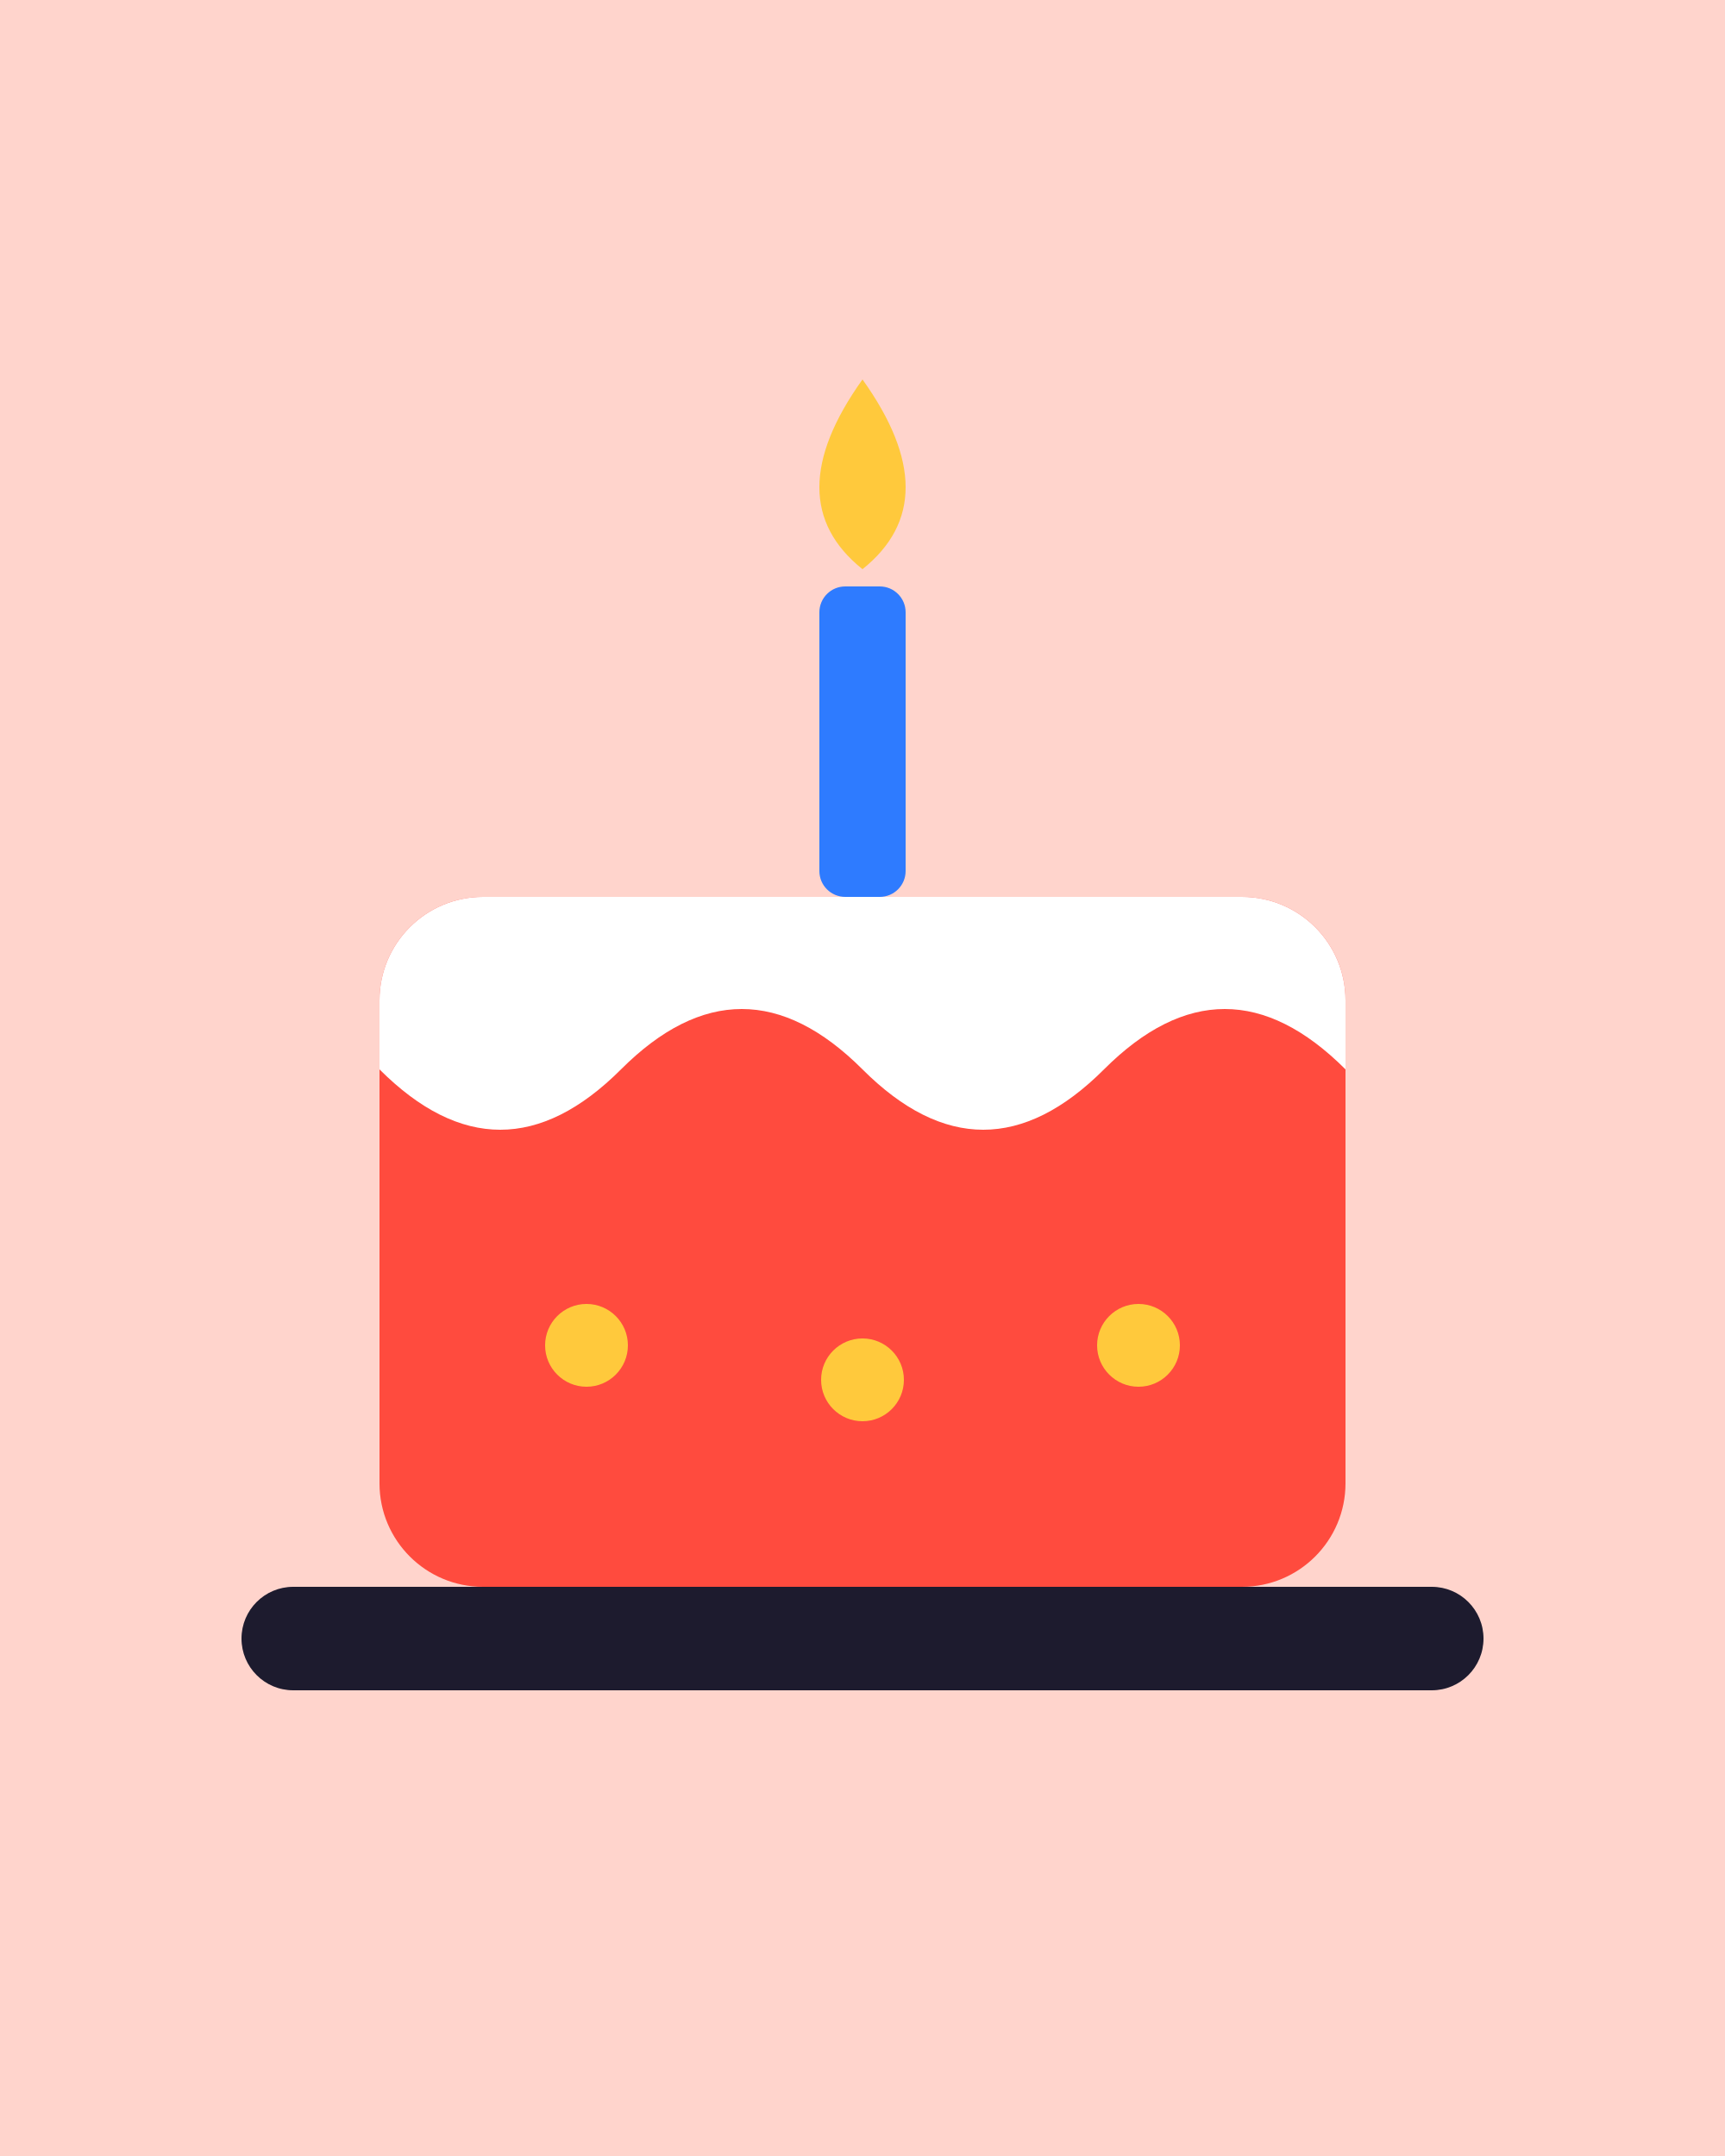
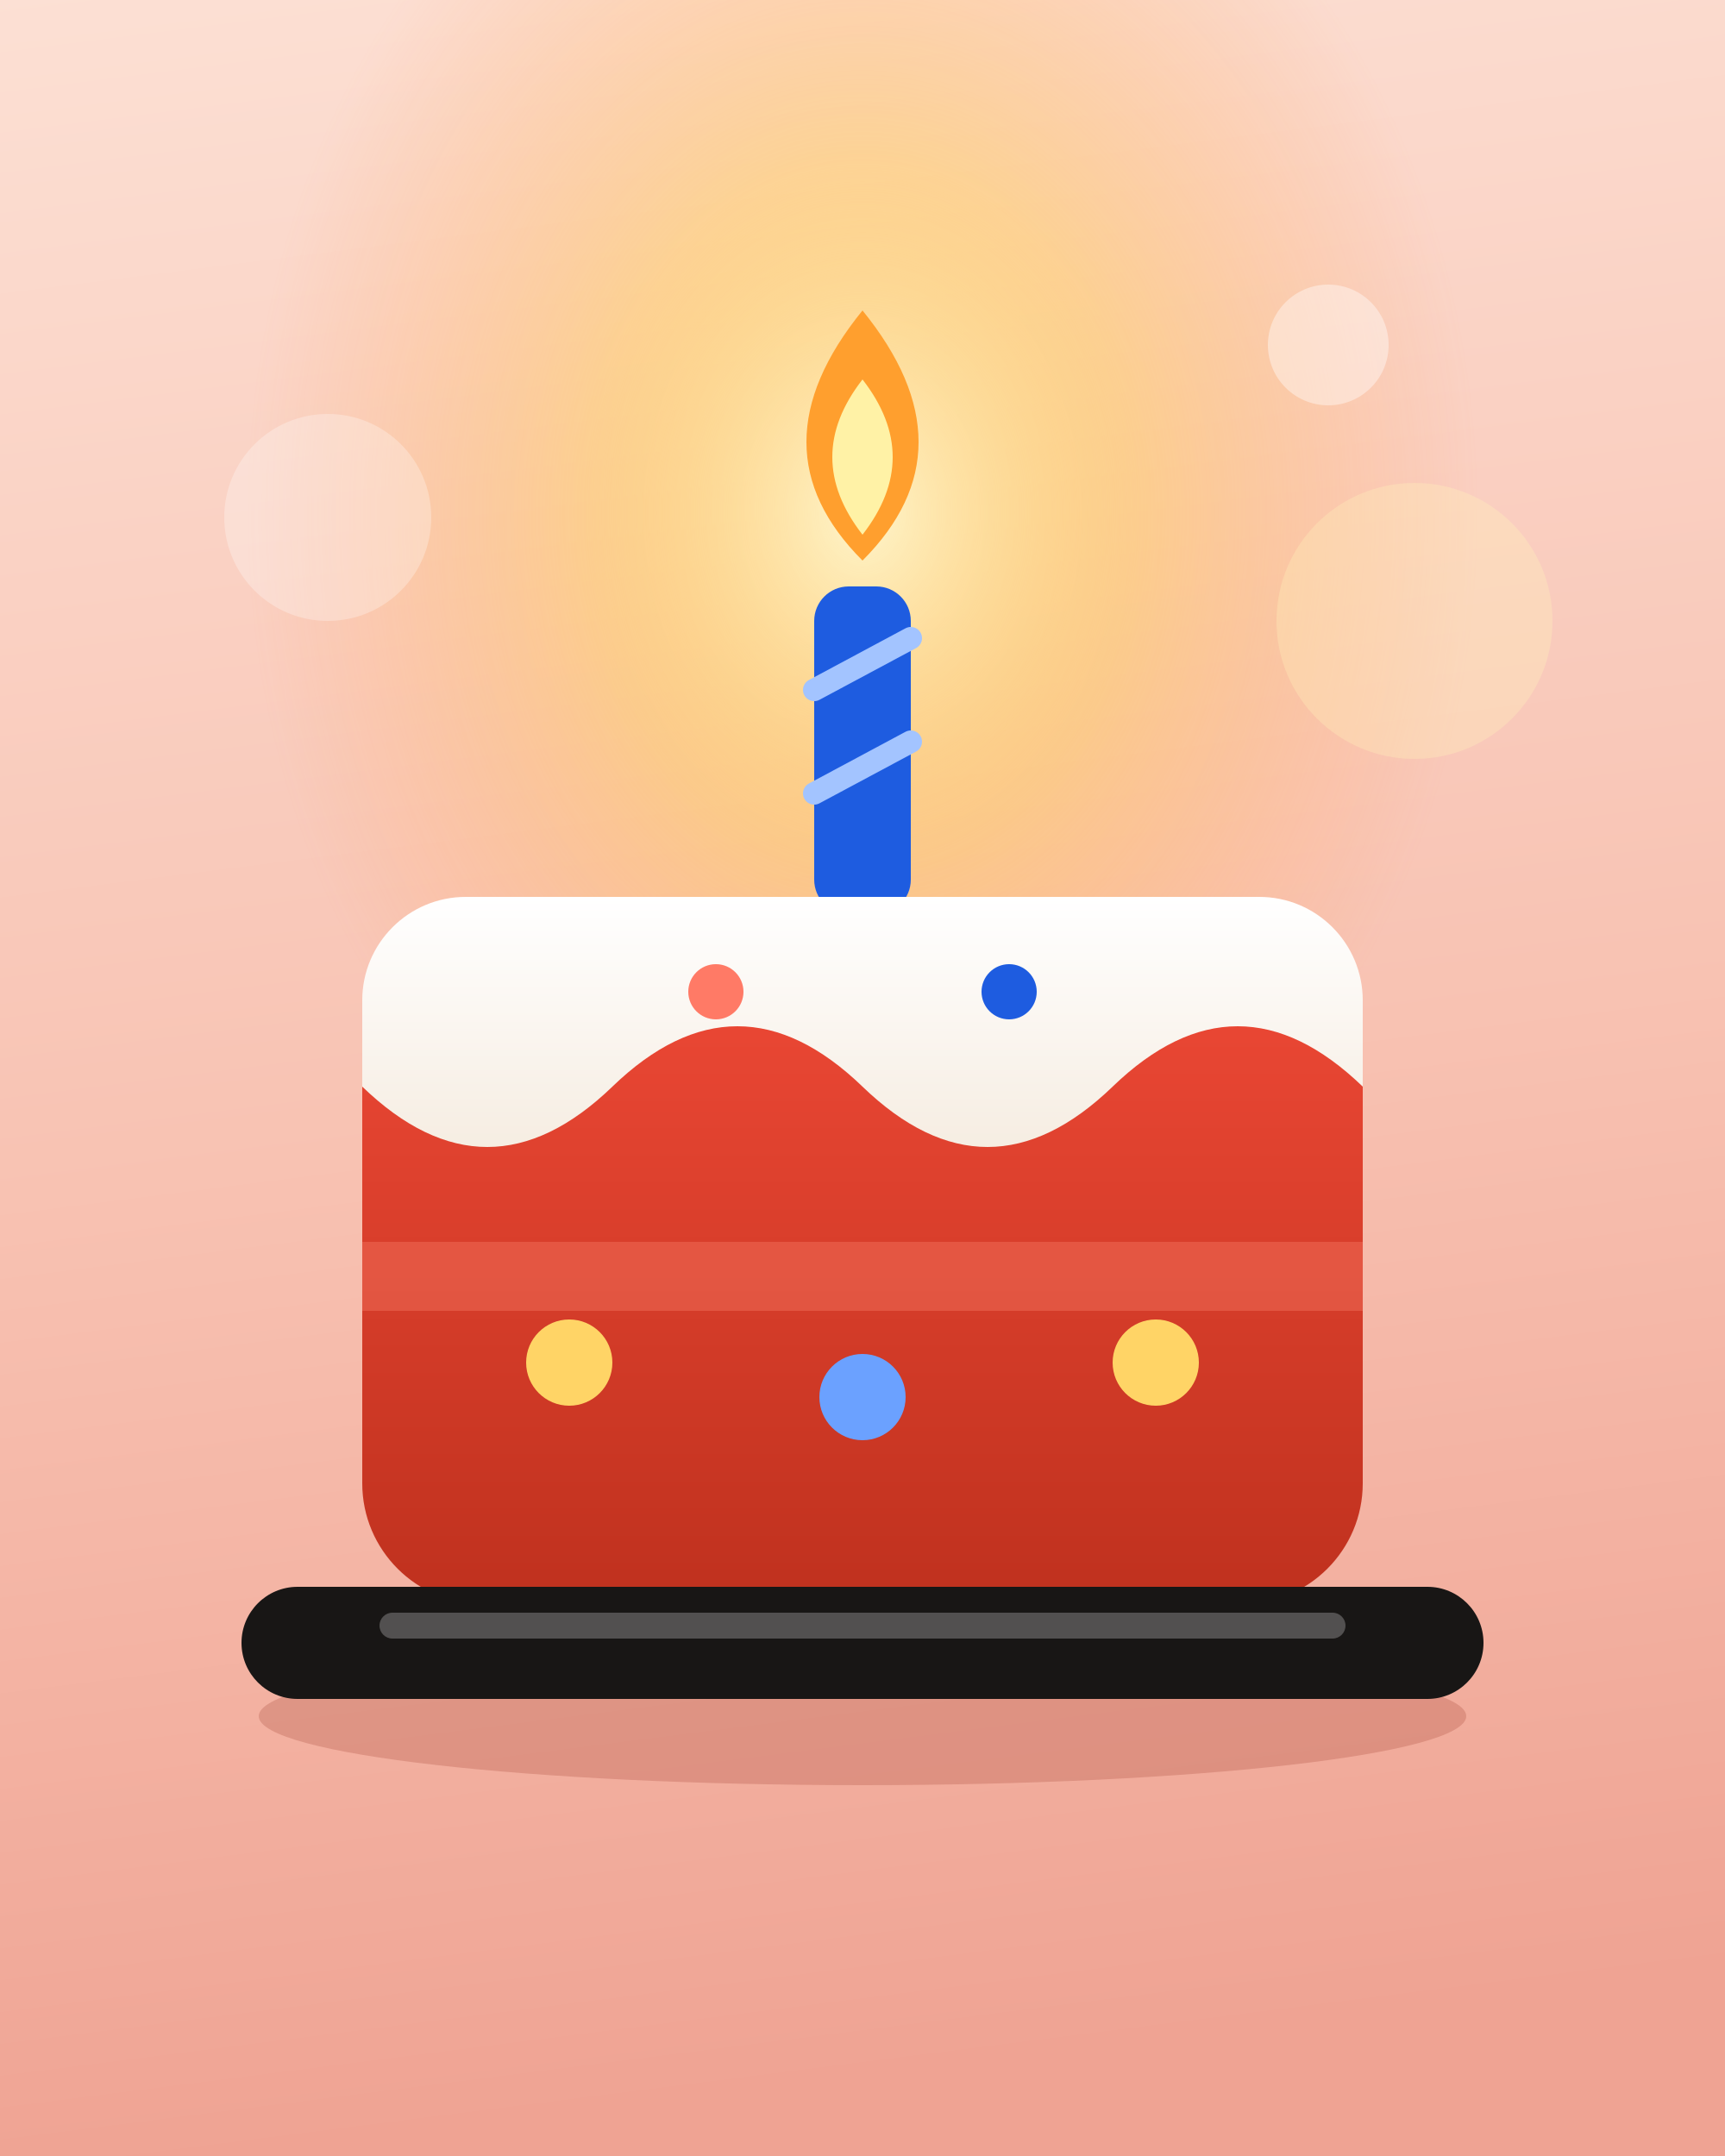
<svg xmlns="http://www.w3.org/2000/svg" viewBox="0 0 100 125" width="400" height="500">
-   <rect width="100" height="125" fill="#FFD4CC" />
-   <rect x="47.5" y="34" width="5" height="18" rx="1.5" fill="#2E7BFF" />
-   <path d="M50 22 q5 7 0 11 q-5 -4 0 -11z" fill="#FFC93C" />
-   <rect x="22" y="52" width="56" height="40" rx="6" fill="#FF4B3E" />
-   <path d="M22 62 q7 7 14 0 t14 0 t14 0 t14 0 V58 a6 6 0 0 0 -6 -6 H28 a6 6 0 0 0 -6 6z" fill="#FFFFFF" />
-   <rect x="14" y="92" width="72" height="6" rx="3" fill="#1D1B2E" />
-   <circle cx="34" cy="78" r="2.4" fill="#FFC93C" />
-   <circle cx="50" cy="80" r="2.4" fill="#FFC93C" />
-   <circle cx="66" cy="78" r="2.4" fill="#FFC93C" />
+   <defs>
+     <linearGradient id="cake-bg" x1="0" y1="0" x2="0.1" y2="1">
+       <stop offset="0%" stop-color="#FCE0D4" />
+       <stop offset="55%" stop-color="#F8C2B2" />
+       <stop offset="100%" stop-color="#EFA393" />
+     </linearGradient>
+     <radialGradient id="cake-glow" cx="50%" cy="24%" r="36%">
+       <stop offset="0%" stop-color="#FFF7CC" stop-opacity="0.95" />
+       <stop offset="45%" stop-color="#FFC93C" stop-opacity="0.38" />
+       <stop offset="100%" stop-color="#FF8A3D" stop-opacity="0" />
+     </radialGradient>
+     <linearGradient id="cake-body" x1="0" y1="0" x2="0" y2="1">
+       <stop offset="0%" stop-color="#F24B38" />
+       <stop offset="100%" stop-color="#BF311E" />
+     </linearGradient>
+     <linearGradient id="cake-icing" x1="0" y1="0" x2="0" y2="1">
+       <stop offset="0%" stop-color="#FFFFFF" />
+       <stop offset="100%" stop-color="#F6EDE2" />
+     </linearGradient>
+   </defs>
+   <rect width="100" height="125" fill="url(#cake-bg)" />
+   <rect width="100" height="125" fill="url(#cake-glow)" />
+   <circle cx="19" cy="30" r="6" fill="#FFFFFF" fill-opacity="0.28" />
+   <circle cx="82" cy="36" r="8" fill="#FFF2B8" fill-opacity="0.32" />
+   <circle cx="77" cy="20" r="3.5" fill="#FFFFFF" fill-opacity="0.4" />
+   <rect x="47.2" y="34" width="5.6" height="19" rx="2" fill="#1E5CE0" />
+   <path d="M47.2 40 L52.8 37 M47.2 46 L52.8 43" stroke="#A3C4FF" stroke-width="1.3" stroke-linecap="round" />
+   <path d="M50 18 Q56.5 26 50 32.5 Q43.5 26 50 18 Z" fill="#FF9F2E" />
+   <path d="M50 22 Q53.5 26.5 50 31 Q46.5 26.5 50 22 Z" fill="#FFF2A6" />
+   <ellipse cx="50" cy="99.5" rx="35" ry="4" fill="#8E2314" fill-opacity="0.2" />
+   <rect x="21" y="52" width="58" height="41" rx="7" fill="url(#cake-body)" />
+   <rect x="21" y="72" width="58" height="4" fill="#FF8A75" fill-opacity="0.32" />
+   <path d="M21 63 Q28.25 70 35.5 63 T50 63 T64.5 63 T79 63 V58 A6 6 0 0 0 73 52 H27 A6 6 0 0 0 21 58 Z" fill="url(#cake-icing)" />
+   <rect x="14" y="92" width="72" height="6.5" rx="3.25" fill="#181615" />
+   <rect x="22" y="93.5" width="56" height="1.5" rx="0.75" fill="#FFFFFF" fill-opacity="0.25" />
+   <circle cx="33" cy="79" r="2.5" fill="#FFD466" />
+   <circle cx="50" cy="81" r="2.5" fill="#6BA1FF" />
+   <circle cx="67" cy="79" r="2.5" fill="#FFD466" />
+   <circle cx="41.5" cy="57.5" r="1.6" fill="#FF7A66" />
+   <circle cx="58.5" cy="57.5" r="1.6" fill="#1E5CE0" />
</svg>
